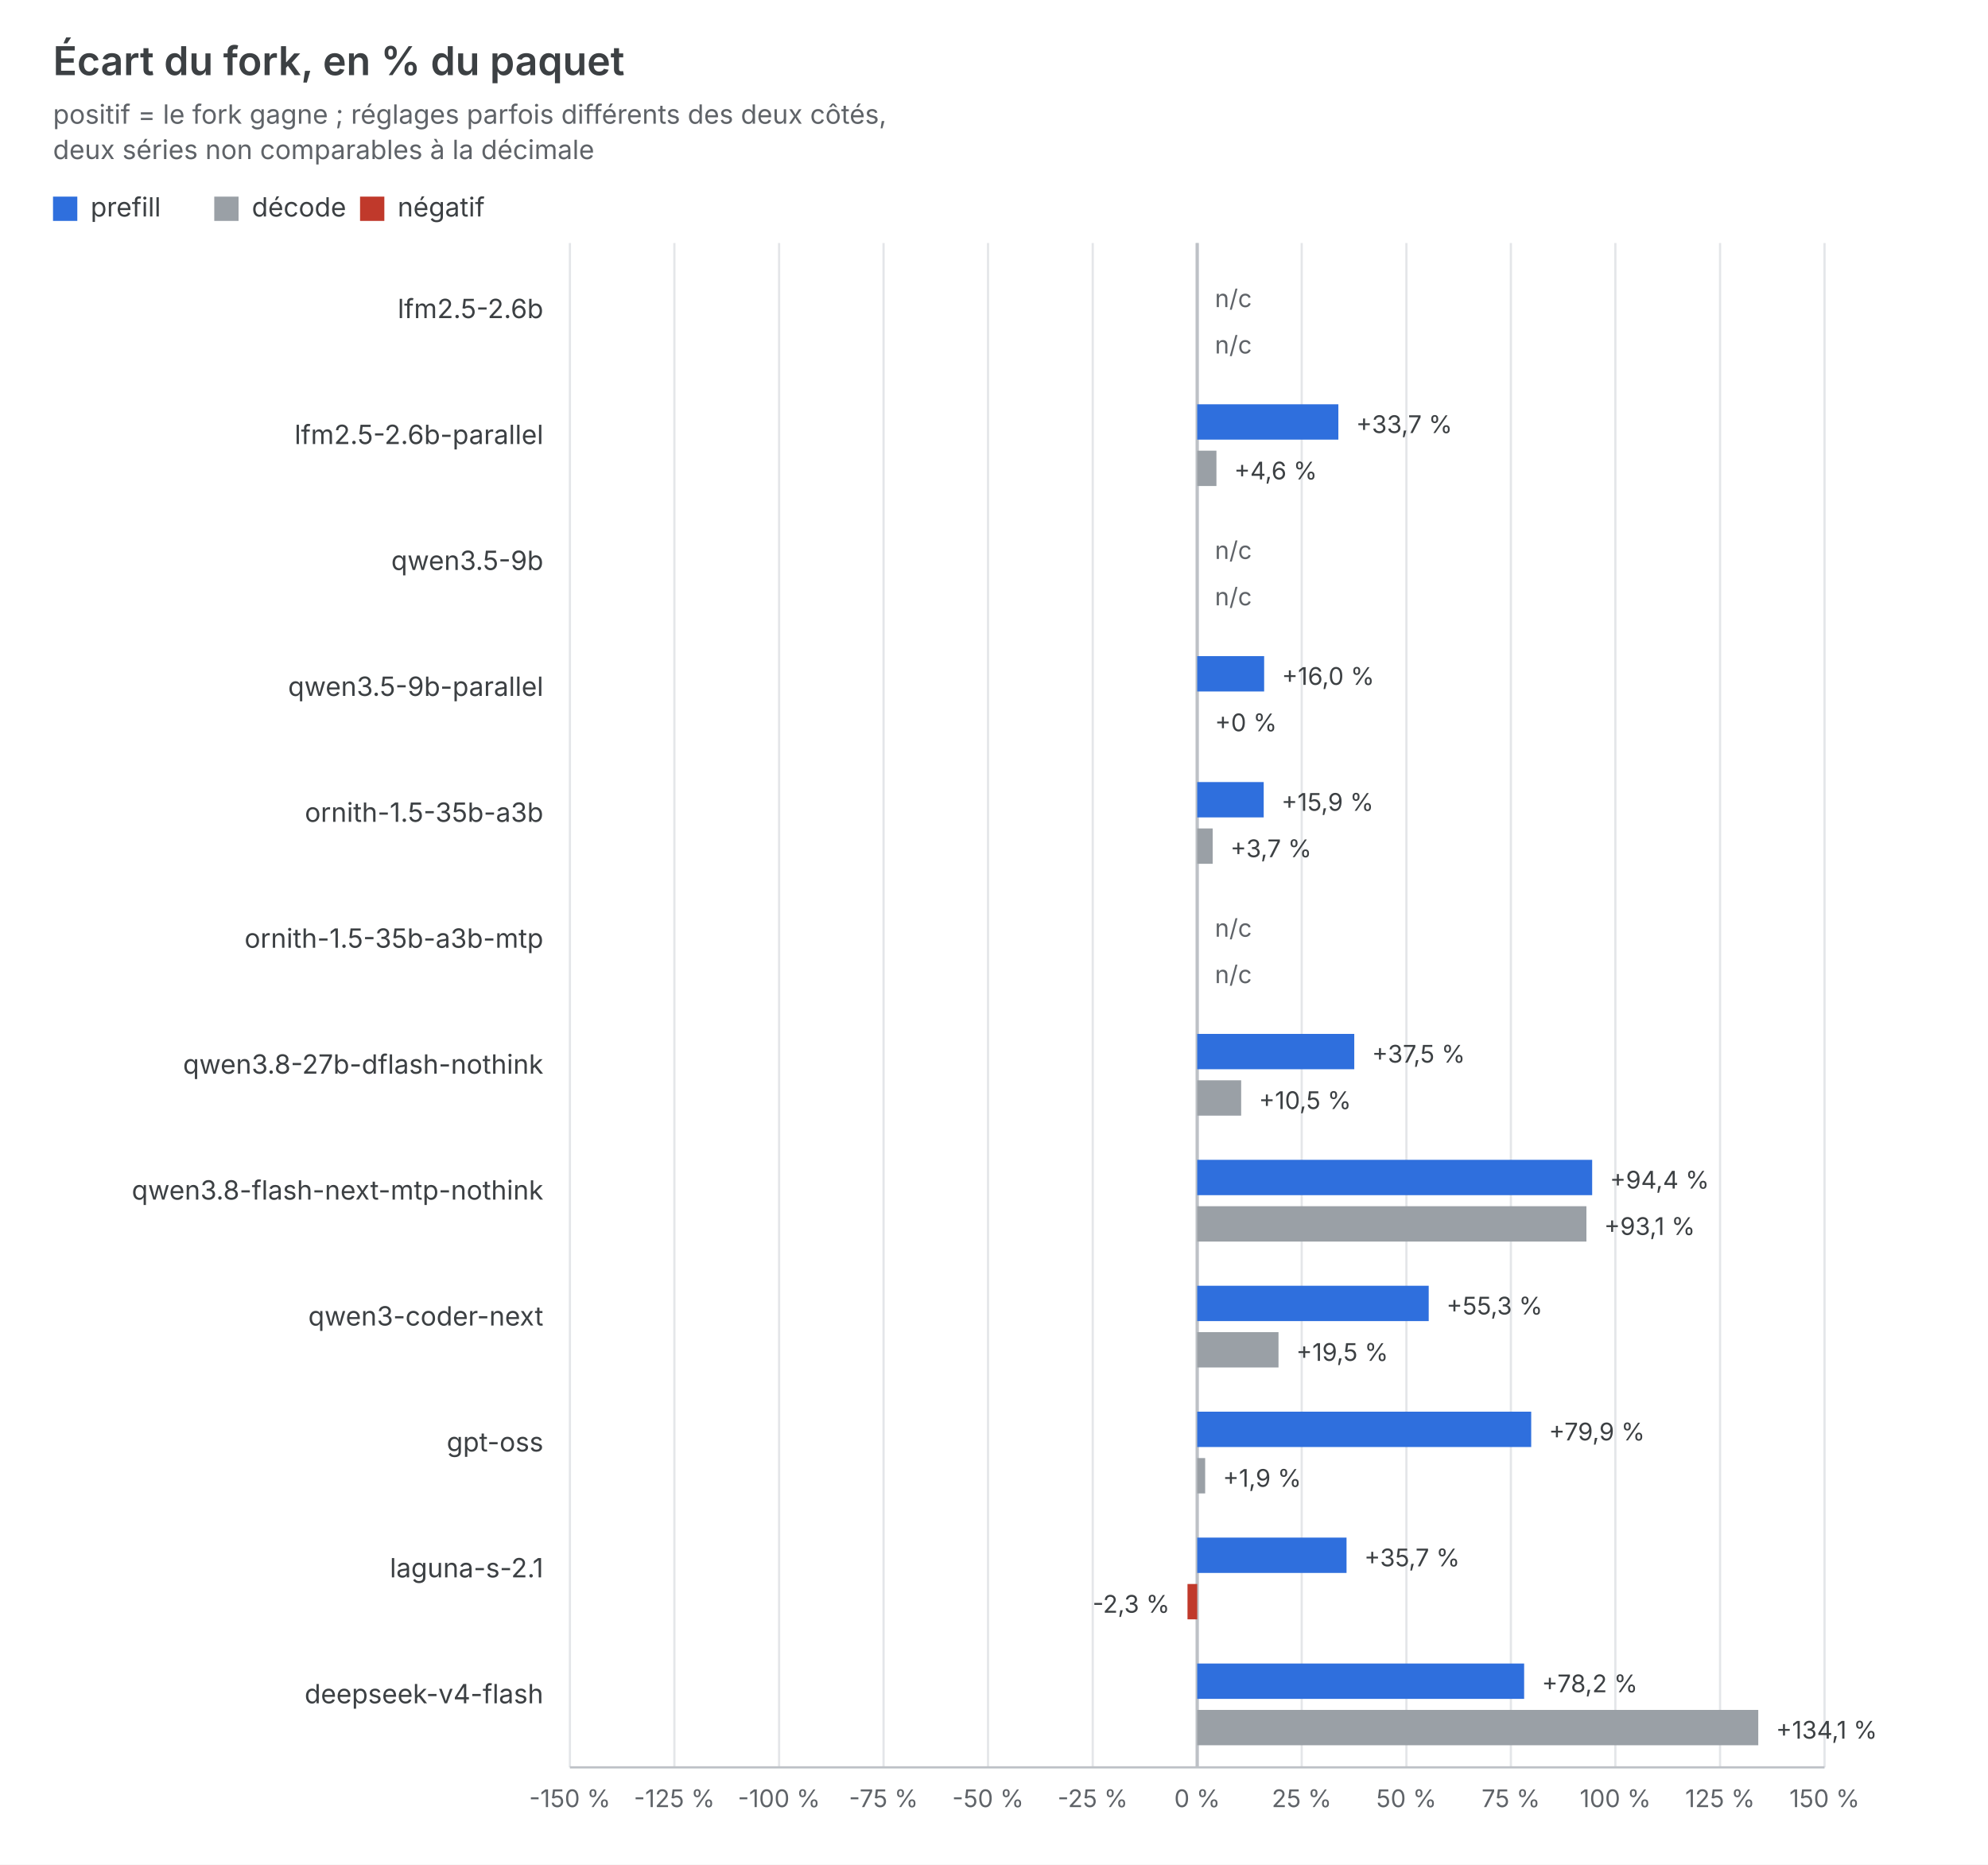
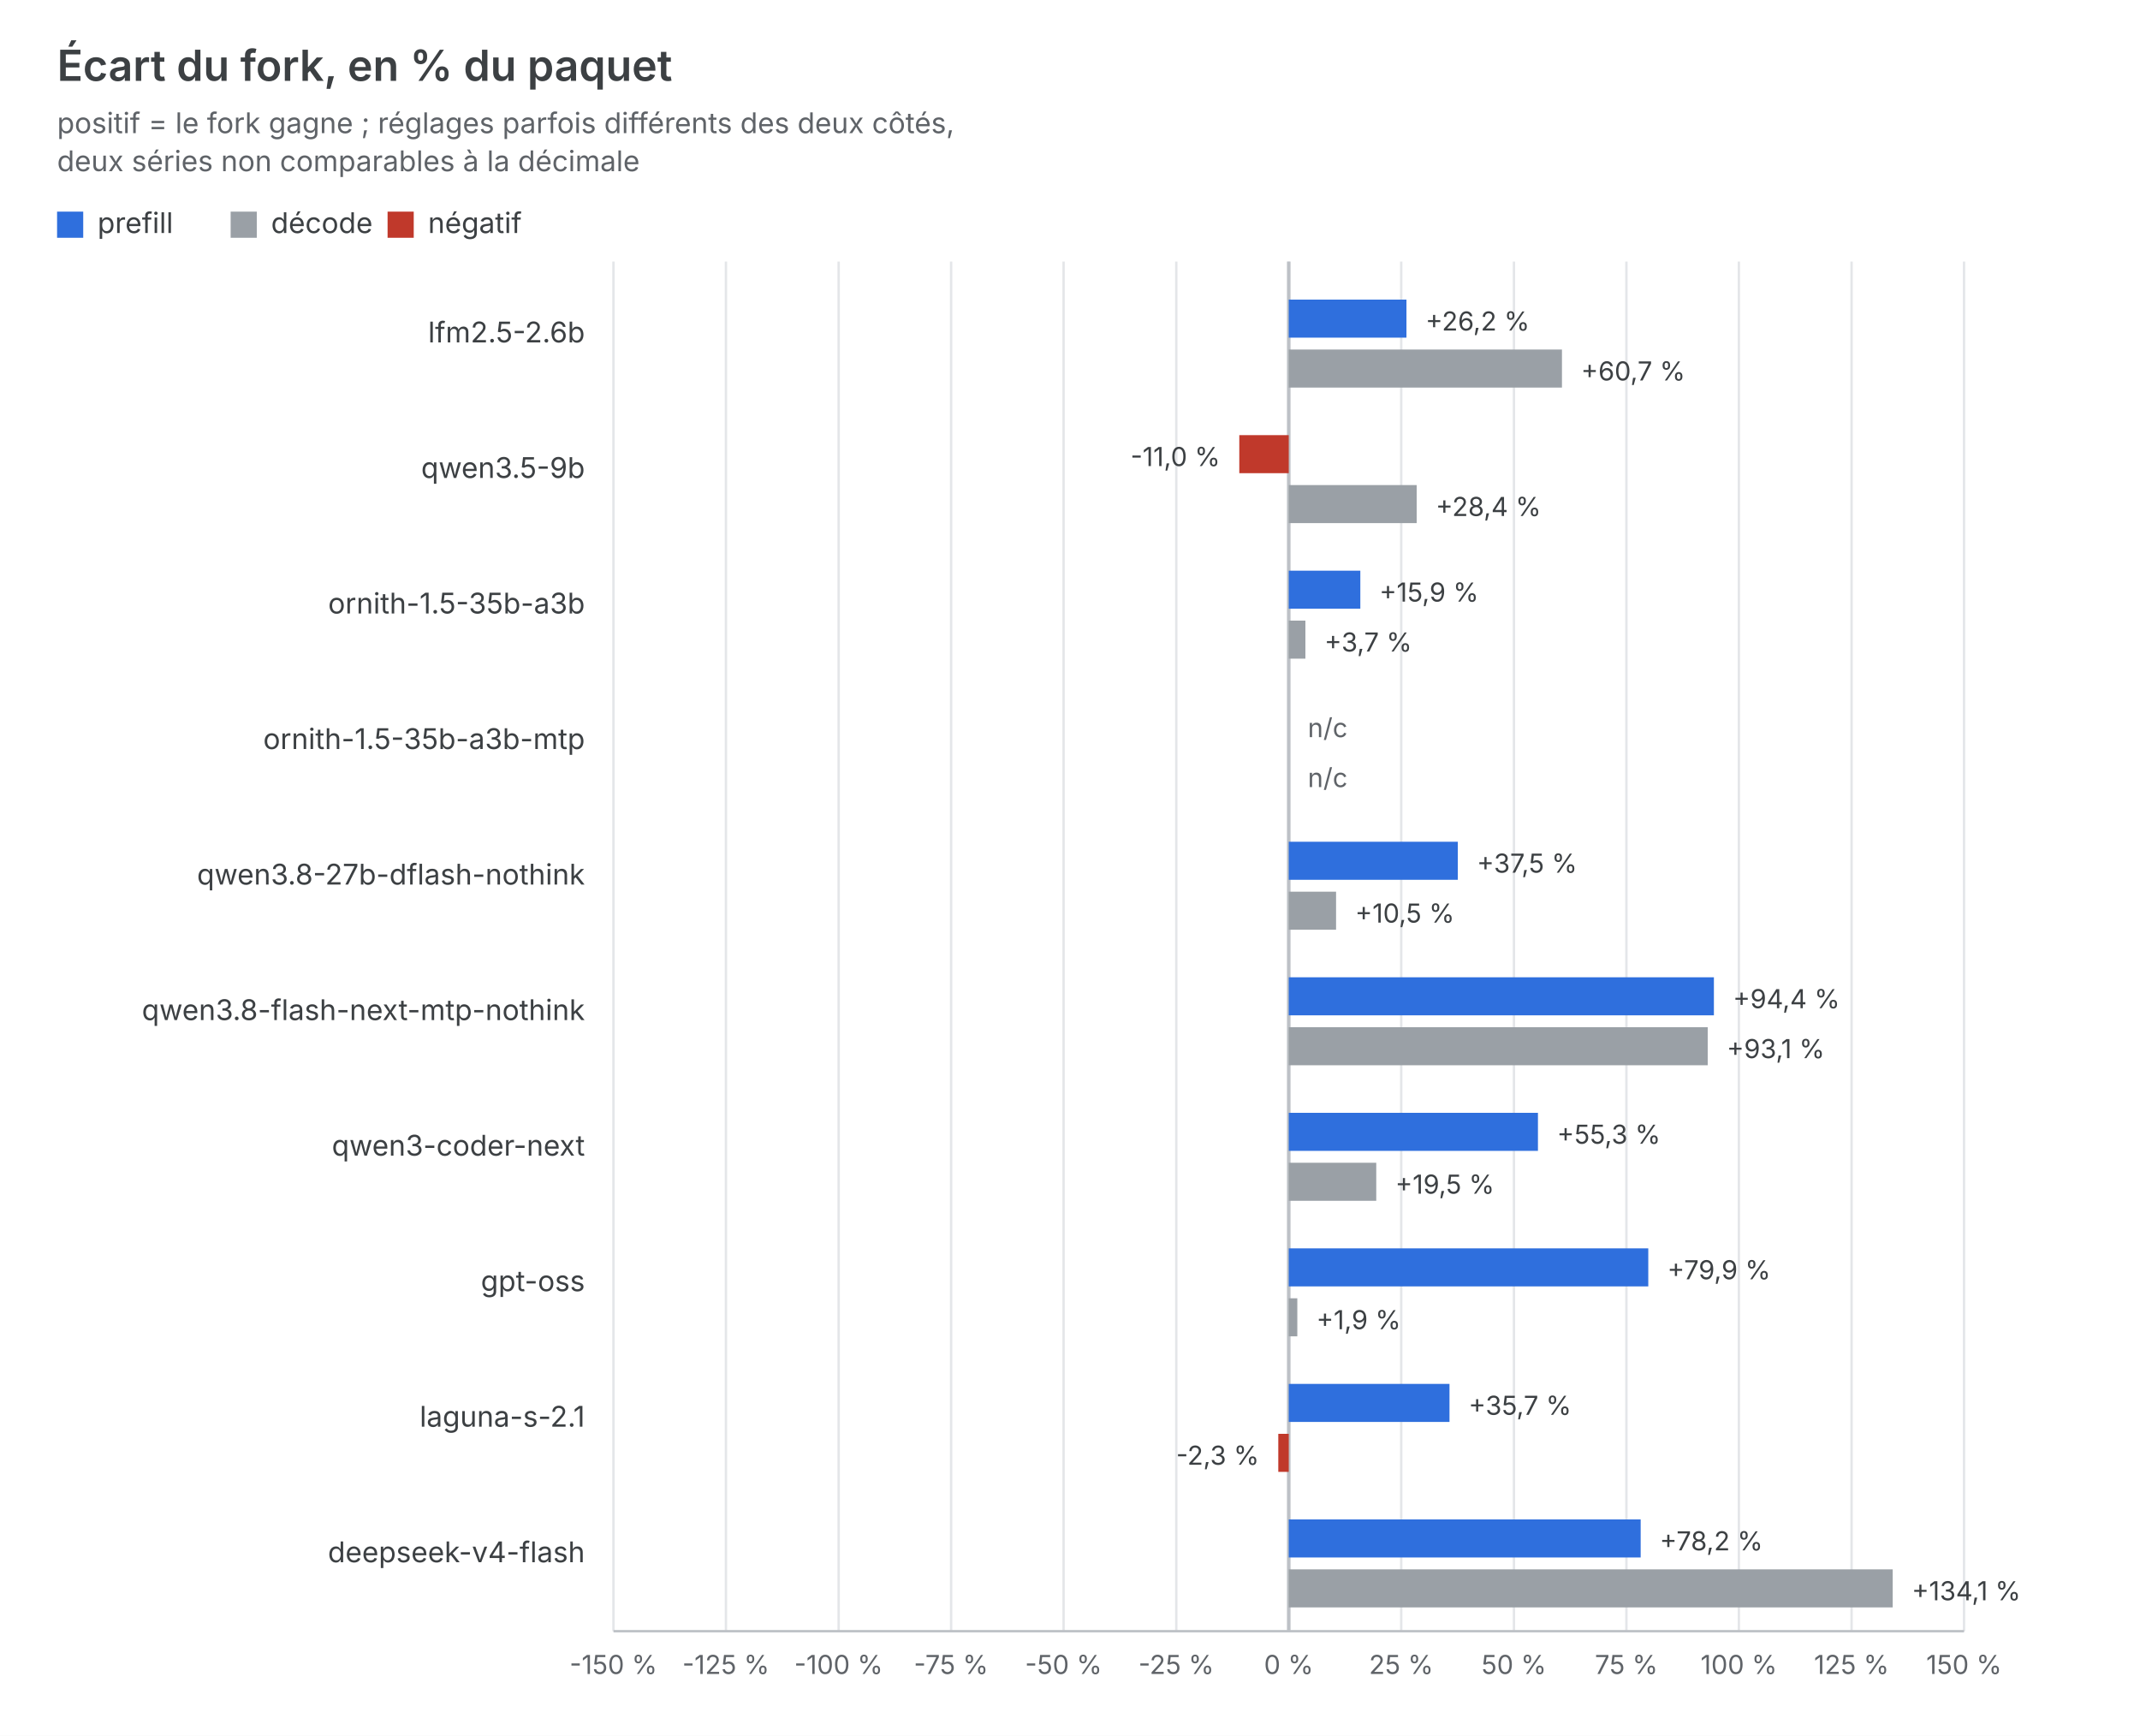
- <svg xmlns="http://www.w3.org/2000/svg" width="900" height="844" viewBox="0 0 900 844" role="img" aria-label="Écart du fork, en % du paquet">
-   <rect x="0" y="0" width="900" height="844" fill="#ffffff" />
+ <svg xmlns="http://www.w3.org/2000/svg" width="900" height="730" viewBox="0 0 900 730" role="img" aria-label="Écart du fork, en % du paquet">
+   <rect x="0" y="0" width="900" height="730" fill="#ffffff" />
  <text x="24.0" y="34.0" font-family="Inter, Helvetica, Arial, sans-serif" font-size="18" fill="#3c4043" text-anchor="start" font-weight="600">Écart du fork, en % du paquet</text>
  <text x="24.0" y="56.0" font-family="Inter, Helvetica, Arial, sans-serif" font-size="12" fill="#5f6368" text-anchor="start">positif = le fork gagne ; réglages parfois différents des deux côtés,</text>
  <text x="24.0" y="72.0" font-family="Inter, Helvetica, Arial, sans-serif" font-size="12" fill="#5f6368" text-anchor="start">deux séries non comparables à la décimale</text>
  <rect x="24.0" y="89.0" width="11" height="11" fill="#2f6fdd" />
  <text x="41.0" y="98.0" font-family="Inter, Helvetica, Arial, sans-serif" font-size="12" fill="#3c4043" text-anchor="start">prefill</text>
  <rect x="97.0" y="89.0" width="11" height="11" fill="#9aa0a6" />
  <text x="114.0" y="98.0" font-family="Inter, Helvetica, Arial, sans-serif" font-size="12" fill="#3c4043" text-anchor="start">décode</text>
  <rect x="163.0" y="89.0" width="11" height="11" fill="#c0392b" />
  <text x="180.0" y="98.0" font-family="Inter, Helvetica, Arial, sans-serif" font-size="12" fill="#3c4043" text-anchor="start">négatif</text>
-   <line x1="258.0" y1="110.0" x2="258.0" y2="800.0" stroke="#e4e6e9" stroke-width="1.0" />
-   <text x="258.0" y="818.0" font-family="Inter, Helvetica, Arial, sans-serif" font-size="11" fill="#5f6368" text-anchor="middle">-150 %</text>
-   <line x1="305.3" y1="110.0" x2="305.3" y2="800.0" stroke="#e4e6e9" stroke-width="1.0" />
-   <text x="305.3" y="818.0" font-family="Inter, Helvetica, Arial, sans-serif" font-size="11" fill="#5f6368" text-anchor="middle">-125 %</text>
-   <line x1="352.7" y1="110.0" x2="352.7" y2="800.0" stroke="#e4e6e9" stroke-width="1.0" />
-   <text x="352.7" y="818.0" font-family="Inter, Helvetica, Arial, sans-serif" font-size="11" fill="#5f6368" text-anchor="middle">-100 %</text>
-   <line x1="400.0" y1="110.0" x2="400.0" y2="800.0" stroke="#e4e6e9" stroke-width="1.0" />
-   <text x="400.0" y="818.0" font-family="Inter, Helvetica, Arial, sans-serif" font-size="11" fill="#5f6368" text-anchor="middle">-75 %</text>
-   <line x1="447.3" y1="110.0" x2="447.3" y2="800.0" stroke="#e4e6e9" stroke-width="1.0" />
-   <text x="447.3" y="818.0" font-family="Inter, Helvetica, Arial, sans-serif" font-size="11" fill="#5f6368" text-anchor="middle">-50 %</text>
-   <line x1="494.7" y1="110.0" x2="494.7" y2="800.0" stroke="#e4e6e9" stroke-width="1.0" />
-   <text x="494.7" y="818.0" font-family="Inter, Helvetica, Arial, sans-serif" font-size="11" fill="#5f6368" text-anchor="middle">-25 %</text>
-   <line x1="542.0" y1="110.0" x2="542.0" y2="800.0" stroke="#e4e6e9" stroke-width="1.0" />
-   <text x="542.0" y="818.0" font-family="Inter, Helvetica, Arial, sans-serif" font-size="11" fill="#5f6368" text-anchor="middle">0 %</text>
-   <line x1="589.3" y1="110.0" x2="589.3" y2="800.0" stroke="#e4e6e9" stroke-width="1.0" />
-   <text x="589.3" y="818.0" font-family="Inter, Helvetica, Arial, sans-serif" font-size="11" fill="#5f6368" text-anchor="middle">25 %</text>
-   <line x1="636.7" y1="110.0" x2="636.7" y2="800.0" stroke="#e4e6e9" stroke-width="1.0" />
-   <text x="636.7" y="818.0" font-family="Inter, Helvetica, Arial, sans-serif" font-size="11" fill="#5f6368" text-anchor="middle">50 %</text>
-   <line x1="684.0" y1="110.0" x2="684.0" y2="800.0" stroke="#e4e6e9" stroke-width="1.0" />
-   <text x="684.0" y="818.0" font-family="Inter, Helvetica, Arial, sans-serif" font-size="11" fill="#5f6368" text-anchor="middle">75 %</text>
-   <line x1="731.3" y1="110.0" x2="731.3" y2="800.0" stroke="#e4e6e9" stroke-width="1.0" />
-   <text x="731.3" y="818.0" font-family="Inter, Helvetica, Arial, sans-serif" font-size="11" fill="#5f6368" text-anchor="middle">100 %</text>
-   <line x1="778.7" y1="110.0" x2="778.7" y2="800.0" stroke="#e4e6e9" stroke-width="1.0" />
-   <text x="778.7" y="818.0" font-family="Inter, Helvetica, Arial, sans-serif" font-size="11" fill="#5f6368" text-anchor="middle">125 %</text>
-   <line x1="826.0" y1="110.0" x2="826.0" y2="800.0" stroke="#e4e6e9" stroke-width="1.0" />
-   <text x="826.0" y="818.0" font-family="Inter, Helvetica, Arial, sans-serif" font-size="11" fill="#5f6368" text-anchor="middle">150 %</text>
-   <line x1="258.0" y1="800.0" x2="826.0" y2="800.0" stroke="#bdc1c6" stroke-width="1.0" />
-   <line x1="542.0" y1="110.0" x2="542.0" y2="800.0" stroke="#bdc1c6" stroke-width="1.5" />
+   <line x1="258.0" y1="110.0" x2="258.0" y2="686.0" stroke="#e4e6e9" stroke-width="1.0" />
+   <text x="258.0" y="704.0" font-family="Inter, Helvetica, Arial, sans-serif" font-size="11" fill="#5f6368" text-anchor="middle">-150 %</text>
+   <line x1="305.3" y1="110.0" x2="305.3" y2="686.0" stroke="#e4e6e9" stroke-width="1.0" />
+   <text x="305.3" y="704.0" font-family="Inter, Helvetica, Arial, sans-serif" font-size="11" fill="#5f6368" text-anchor="middle">-125 %</text>
+   <line x1="352.7" y1="110.0" x2="352.7" y2="686.0" stroke="#e4e6e9" stroke-width="1.0" />
+   <text x="352.7" y="704.0" font-family="Inter, Helvetica, Arial, sans-serif" font-size="11" fill="#5f6368" text-anchor="middle">-100 %</text>
+   <line x1="400.0" y1="110.0" x2="400.0" y2="686.0" stroke="#e4e6e9" stroke-width="1.0" />
+   <text x="400.0" y="704.0" font-family="Inter, Helvetica, Arial, sans-serif" font-size="11" fill="#5f6368" text-anchor="middle">-75 %</text>
+   <line x1="447.3" y1="110.0" x2="447.3" y2="686.0" stroke="#e4e6e9" stroke-width="1.0" />
+   <text x="447.3" y="704.0" font-family="Inter, Helvetica, Arial, sans-serif" font-size="11" fill="#5f6368" text-anchor="middle">-50 %</text>
+   <line x1="494.7" y1="110.0" x2="494.7" y2="686.0" stroke="#e4e6e9" stroke-width="1.0" />
+   <text x="494.7" y="704.0" font-family="Inter, Helvetica, Arial, sans-serif" font-size="11" fill="#5f6368" text-anchor="middle">-25 %</text>
+   <line x1="542.0" y1="110.0" x2="542.0" y2="686.0" stroke="#e4e6e9" stroke-width="1.0" />
+   <text x="542.0" y="704.0" font-family="Inter, Helvetica, Arial, sans-serif" font-size="11" fill="#5f6368" text-anchor="middle">0 %</text>
+   <line x1="589.3" y1="110.0" x2="589.3" y2="686.0" stroke="#e4e6e9" stroke-width="1.0" />
+   <text x="589.3" y="704.0" font-family="Inter, Helvetica, Arial, sans-serif" font-size="11" fill="#5f6368" text-anchor="middle">25 %</text>
+   <line x1="636.7" y1="110.0" x2="636.7" y2="686.0" stroke="#e4e6e9" stroke-width="1.0" />
+   <text x="636.7" y="704.0" font-family="Inter, Helvetica, Arial, sans-serif" font-size="11" fill="#5f6368" text-anchor="middle">50 %</text>
+   <line x1="684.0" y1="110.0" x2="684.0" y2="686.0" stroke="#e4e6e9" stroke-width="1.0" />
+   <text x="684.0" y="704.0" font-family="Inter, Helvetica, Arial, sans-serif" font-size="11" fill="#5f6368" text-anchor="middle">75 %</text>
+   <line x1="731.3" y1="110.0" x2="731.3" y2="686.0" stroke="#e4e6e9" stroke-width="1.0" />
+   <text x="731.3" y="704.0" font-family="Inter, Helvetica, Arial, sans-serif" font-size="11" fill="#5f6368" text-anchor="middle">100 %</text>
+   <line x1="778.7" y1="110.0" x2="778.7" y2="686.0" stroke="#e4e6e9" stroke-width="1.0" />
+   <text x="778.7" y="704.0" font-family="Inter, Helvetica, Arial, sans-serif" font-size="11" fill="#5f6368" text-anchor="middle">125 %</text>
+   <line x1="826.0" y1="110.0" x2="826.0" y2="686.0" stroke="#e4e6e9" stroke-width="1.0" />
+   <text x="826.0" y="704.0" font-family="Inter, Helvetica, Arial, sans-serif" font-size="11" fill="#5f6368" text-anchor="middle">150 %</text>
+   <line x1="258.0" y1="686.0" x2="826.0" y2="686.0" stroke="#bdc1c6" stroke-width="1.0" />
+   <line x1="542.0" y1="110.0" x2="542.0" y2="686.0" stroke="#bdc1c6" stroke-width="1.5" />
  <text x="246.0" y="144.0" font-family="Inter, Helvetica, Arial, sans-serif" font-size="12" fill="#3c4043" text-anchor="end">lfm2.5-2.6b</text>
-   <text x="550.0" y="139.0" font-family="Inter, Helvetica, Arial, sans-serif" font-size="11" fill="#5f6368" text-anchor="start">n/c</text>
-   <text x="550.0" y="160.0" font-family="Inter, Helvetica, Arial, sans-serif" font-size="11" fill="#5f6368" text-anchor="start">n/c</text>
-   <text x="246.0" y="201.0" font-family="Inter, Helvetica, Arial, sans-serif" font-size="12" fill="#3c4043" text-anchor="end">lfm2.5-2.6b-parallel</text>
-   <rect x="542.0" y="183.0" width="63.9" height="16.0" fill="#2f6fdd" />
-   <text x="613.9" y="196.0" font-family="Inter, Helvetica, Arial, sans-serif" font-size="11" fill="#3c4043" text-anchor="start">+33,7 %</text>
-   <rect x="542.0" y="204.0" width="8.7" height="16.0" fill="#9aa0a6" />
-   <text x="558.7" y="217.0" font-family="Inter, Helvetica, Arial, sans-serif" font-size="11" fill="#3c4043" text-anchor="start">+4,6 %</text>
-   <text x="246.0" y="258.0" font-family="Inter, Helvetica, Arial, sans-serif" font-size="12" fill="#3c4043" text-anchor="end">qwen3.5-9b</text>
-   <text x="550.0" y="253.0" font-family="Inter, Helvetica, Arial, sans-serif" font-size="11" fill="#5f6368" text-anchor="start">n/c</text>
-   <text x="550.0" y="274.0" font-family="Inter, Helvetica, Arial, sans-serif" font-size="11" fill="#5f6368" text-anchor="start">n/c</text>
-   <text x="246.0" y="315.0" font-family="Inter, Helvetica, Arial, sans-serif" font-size="12" fill="#3c4043" text-anchor="end">qwen3.5-9b-parallel</text>
-   <rect x="542.0" y="297.0" width="30.3" height="16.0" fill="#2f6fdd" />
-   <text x="580.3" y="310.0" font-family="Inter, Helvetica, Arial, sans-serif" font-size="11" fill="#3c4043" text-anchor="start">+16,0 %</text>
-   <rect x="542.0" y="318.0" width="0.0" height="16.0" fill="#9aa0a6" />
-   <text x="550.0" y="331.0" font-family="Inter, Helvetica, Arial, sans-serif" font-size="11" fill="#3c4043" text-anchor="start">+0 %</text>
-   <text x="246.0" y="372.0" font-family="Inter, Helvetica, Arial, sans-serif" font-size="12" fill="#3c4043" text-anchor="end">ornith-1.5-35b-a3b</text>
-   <rect x="542.0" y="354.0" width="30.1" height="16.0" fill="#2f6fdd" />
-   <text x="580.1" y="367.0" font-family="Inter, Helvetica, Arial, sans-serif" font-size="11" fill="#3c4043" text-anchor="start">+15,9 %</text>
-   <rect x="542.0" y="375.0" width="7.0" height="16.0" fill="#9aa0a6" />
-   <text x="557.0" y="388.0" font-family="Inter, Helvetica, Arial, sans-serif" font-size="11" fill="#3c4043" text-anchor="start">+3,7 %</text>
-   <text x="246.0" y="429.0" font-family="Inter, Helvetica, Arial, sans-serif" font-size="12" fill="#3c4043" text-anchor="end">ornith-1.5-35b-a3b-mtp</text>
-   <text x="550.0" y="424.0" font-family="Inter, Helvetica, Arial, sans-serif" font-size="11" fill="#5f6368" text-anchor="start">n/c</text>
-   <text x="550.0" y="445.0" font-family="Inter, Helvetica, Arial, sans-serif" font-size="11" fill="#5f6368" text-anchor="start">n/c</text>
-   <text x="246.0" y="486.0" font-family="Inter, Helvetica, Arial, sans-serif" font-size="12" fill="#3c4043" text-anchor="end">qwen3.8-27b-dflash-nothink</text>
-   <rect x="542.0" y="468.0" width="71.1" height="16.0" fill="#2f6fdd" />
-   <text x="621.1" y="481.0" font-family="Inter, Helvetica, Arial, sans-serif" font-size="11" fill="#3c4043" text-anchor="start">+37,5 %</text>
-   <rect x="542.0" y="489.0" width="19.9" height="16.0" fill="#9aa0a6" />
-   <text x="569.9" y="502.0" font-family="Inter, Helvetica, Arial, sans-serif" font-size="11" fill="#3c4043" text-anchor="start">+10,5 %</text>
-   <text x="246.0" y="543.0" font-family="Inter, Helvetica, Arial, sans-serif" font-size="12" fill="#3c4043" text-anchor="end">qwen3.8-flash-next-mtp-nothink</text>
-   <rect x="542.0" y="525.0" width="178.8" height="16.0" fill="#2f6fdd" />
-   <text x="728.8" y="538.0" font-family="Inter, Helvetica, Arial, sans-serif" font-size="11" fill="#3c4043" text-anchor="start">+94,4 %</text>
-   <rect x="542.0" y="546.0" width="176.2" height="16.0" fill="#9aa0a6" />
-   <text x="726.2" y="559.0" font-family="Inter, Helvetica, Arial, sans-serif" font-size="11" fill="#3c4043" text-anchor="start">+93,1 %</text>
-   <text x="246.0" y="600.0" font-family="Inter, Helvetica, Arial, sans-serif" font-size="12" fill="#3c4043" text-anchor="end">qwen3-coder-next</text>
-   <rect x="542.0" y="582.0" width="104.8" height="16.0" fill="#2f6fdd" />
-   <text x="654.8" y="595.0" font-family="Inter, Helvetica, Arial, sans-serif" font-size="11" fill="#3c4043" text-anchor="start">+55,3 %</text>
-   <rect x="542.0" y="603.0" width="36.8" height="16.0" fill="#9aa0a6" />
-   <text x="586.8" y="616.0" font-family="Inter, Helvetica, Arial, sans-serif" font-size="11" fill="#3c4043" text-anchor="start">+19,5 %</text>
-   <text x="246.0" y="657.0" font-family="Inter, Helvetica, Arial, sans-serif" font-size="12" fill="#3c4043" text-anchor="end">gpt-oss</text>
-   <rect x="542.0" y="639.0" width="151.2" height="16.0" fill="#2f6fdd" />
-   <text x="701.2" y="652.0" font-family="Inter, Helvetica, Arial, sans-serif" font-size="11" fill="#3c4043" text-anchor="start">+79,9 %</text>
-   <rect x="542.0" y="660.0" width="3.6" height="16.0" fill="#9aa0a6" />
-   <text x="553.6" y="673.0" font-family="Inter, Helvetica, Arial, sans-serif" font-size="11" fill="#3c4043" text-anchor="start">+1,9 %</text>
-   <text x="246.0" y="714.0" font-family="Inter, Helvetica, Arial, sans-serif" font-size="12" fill="#3c4043" text-anchor="end">laguna-s-2.1</text>
-   <rect x="542.0" y="696.0" width="67.6" height="16.0" fill="#2f6fdd" />
-   <text x="617.6" y="709.0" font-family="Inter, Helvetica, Arial, sans-serif" font-size="11" fill="#3c4043" text-anchor="start">+35,7 %</text>
-   <rect x="537.6" y="717.0" width="4.4" height="16.0" fill="#c0392b" />
-   <text x="529.6" y="730.0" font-family="Inter, Helvetica, Arial, sans-serif" font-size="11" fill="#3c4043" text-anchor="end">-2,3 %</text>
-   <text x="246.0" y="771.0" font-family="Inter, Helvetica, Arial, sans-serif" font-size="12" fill="#3c4043" text-anchor="end">deepseek-v4-flash</text>
-   <rect x="542.0" y="753.0" width="148.0" height="16.0" fill="#2f6fdd" />
-   <text x="698.0" y="766.0" font-family="Inter, Helvetica, Arial, sans-serif" font-size="11" fill="#3c4043" text-anchor="start">+78,2 %</text>
-   <rect x="542.0" y="774.0" width="254.0" height="16.0" fill="#9aa0a6" />
-   <text x="804.0" y="787.0" font-family="Inter, Helvetica, Arial, sans-serif" font-size="11" fill="#3c4043" text-anchor="start">+134,1 %</text>
+   <rect x="542.0" y="126.0" width="49.5" height="16.0" fill="#2f6fdd" />
+   <text x="599.5" y="139.0" font-family="Inter, Helvetica, Arial, sans-serif" font-size="11" fill="#3c4043" text-anchor="start">+26,2 %</text>
+   <rect x="542.0" y="147.0" width="114.9" height="16.0" fill="#9aa0a6" />
+   <text x="664.9" y="160.0" font-family="Inter, Helvetica, Arial, sans-serif" font-size="11" fill="#3c4043" text-anchor="start">+60,7 %</text>
+   <text x="246.0" y="201.0" font-family="Inter, Helvetica, Arial, sans-serif" font-size="12" fill="#3c4043" text-anchor="end">qwen3.5-9b</text>
+   <rect x="521.2" y="183.0" width="20.8" height="16.0" fill="#c0392b" />
+   <text x="513.2" y="196.0" font-family="Inter, Helvetica, Arial, sans-serif" font-size="11" fill="#3c4043" text-anchor="end">-11,0 %</text>
+   <rect x="542.0" y="204.0" width="53.8" height="16.0" fill="#9aa0a6" />
+   <text x="603.8" y="217.0" font-family="Inter, Helvetica, Arial, sans-serif" font-size="11" fill="#3c4043" text-anchor="start">+28,4 %</text>
+   <text x="246.0" y="258.0" font-family="Inter, Helvetica, Arial, sans-serif" font-size="12" fill="#3c4043" text-anchor="end">ornith-1.5-35b-a3b</text>
+   <rect x="542.0" y="240.0" width="30.1" height="16.0" fill="#2f6fdd" />
+   <text x="580.1" y="253.0" font-family="Inter, Helvetica, Arial, sans-serif" font-size="11" fill="#3c4043" text-anchor="start">+15,9 %</text>
+   <rect x="542.0" y="261.0" width="7.0" height="16.0" fill="#9aa0a6" />
+   <text x="557.0" y="274.0" font-family="Inter, Helvetica, Arial, sans-serif" font-size="11" fill="#3c4043" text-anchor="start">+3,7 %</text>
+   <text x="246.0" y="315.0" font-family="Inter, Helvetica, Arial, sans-serif" font-size="12" fill="#3c4043" text-anchor="end">ornith-1.5-35b-a3b-mtp</text>
+   <text x="550.0" y="310.0" font-family="Inter, Helvetica, Arial, sans-serif" font-size="11" fill="#5f6368" text-anchor="start">n/c</text>
+   <text x="550.0" y="331.0" font-family="Inter, Helvetica, Arial, sans-serif" font-size="11" fill="#5f6368" text-anchor="start">n/c</text>
+   <text x="246.0" y="372.0" font-family="Inter, Helvetica, Arial, sans-serif" font-size="12" fill="#3c4043" text-anchor="end">qwen3.8-27b-dflash-nothink</text>
+   <rect x="542.0" y="354.0" width="71.1" height="16.0" fill="#2f6fdd" />
+   <text x="621.1" y="367.0" font-family="Inter, Helvetica, Arial, sans-serif" font-size="11" fill="#3c4043" text-anchor="start">+37,5 %</text>
+   <rect x="542.0" y="375.0" width="19.9" height="16.0" fill="#9aa0a6" />
+   <text x="569.9" y="388.0" font-family="Inter, Helvetica, Arial, sans-serif" font-size="11" fill="#3c4043" text-anchor="start">+10,5 %</text>
+   <text x="246.0" y="429.0" font-family="Inter, Helvetica, Arial, sans-serif" font-size="12" fill="#3c4043" text-anchor="end">qwen3.8-flash-next-mtp-nothink</text>
+   <rect x="542.0" y="411.0" width="178.8" height="16.0" fill="#2f6fdd" />
+   <text x="728.8" y="424.0" font-family="Inter, Helvetica, Arial, sans-serif" font-size="11" fill="#3c4043" text-anchor="start">+94,4 %</text>
+   <rect x="542.0" y="432.0" width="176.2" height="16.0" fill="#9aa0a6" />
+   <text x="726.2" y="445.0" font-family="Inter, Helvetica, Arial, sans-serif" font-size="11" fill="#3c4043" text-anchor="start">+93,1 %</text>
+   <text x="246.0" y="486.0" font-family="Inter, Helvetica, Arial, sans-serif" font-size="12" fill="#3c4043" text-anchor="end">qwen3-coder-next</text>
+   <rect x="542.0" y="468.0" width="104.8" height="16.0" fill="#2f6fdd" />
+   <text x="654.8" y="481.0" font-family="Inter, Helvetica, Arial, sans-serif" font-size="11" fill="#3c4043" text-anchor="start">+55,3 %</text>
+   <rect x="542.0" y="489.0" width="36.8" height="16.0" fill="#9aa0a6" />
+   <text x="586.8" y="502.0" font-family="Inter, Helvetica, Arial, sans-serif" font-size="11" fill="#3c4043" text-anchor="start">+19,5 %</text>
+   <text x="246.0" y="543.0" font-family="Inter, Helvetica, Arial, sans-serif" font-size="12" fill="#3c4043" text-anchor="end">gpt-oss</text>
+   <rect x="542.0" y="525.0" width="151.2" height="16.0" fill="#2f6fdd" />
+   <text x="701.2" y="538.0" font-family="Inter, Helvetica, Arial, sans-serif" font-size="11" fill="#3c4043" text-anchor="start">+79,9 %</text>
+   <rect x="542.0" y="546.0" width="3.6" height="16.0" fill="#9aa0a6" />
+   <text x="553.6" y="559.0" font-family="Inter, Helvetica, Arial, sans-serif" font-size="11" fill="#3c4043" text-anchor="start">+1,9 %</text>
+   <text x="246.0" y="600.0" font-family="Inter, Helvetica, Arial, sans-serif" font-size="12" fill="#3c4043" text-anchor="end">laguna-s-2.1</text>
+   <rect x="542.0" y="582.0" width="67.6" height="16.0" fill="#2f6fdd" />
+   <text x="617.6" y="595.0" font-family="Inter, Helvetica, Arial, sans-serif" font-size="11" fill="#3c4043" text-anchor="start">+35,7 %</text>
+   <rect x="537.6" y="603.0" width="4.4" height="16.0" fill="#c0392b" />
+   <text x="529.6" y="616.0" font-family="Inter, Helvetica, Arial, sans-serif" font-size="11" fill="#3c4043" text-anchor="end">-2,3 %</text>
+   <text x="246.0" y="657.0" font-family="Inter, Helvetica, Arial, sans-serif" font-size="12" fill="#3c4043" text-anchor="end">deepseek-v4-flash</text>
+   <rect x="542.0" y="639.0" width="148.0" height="16.0" fill="#2f6fdd" />
+   <text x="698.0" y="652.0" font-family="Inter, Helvetica, Arial, sans-serif" font-size="11" fill="#3c4043" text-anchor="start">+78,2 %</text>
+   <rect x="542.0" y="660.0" width="254.0" height="16.0" fill="#9aa0a6" />
+   <text x="804.0" y="673.0" font-family="Inter, Helvetica, Arial, sans-serif" font-size="11" fill="#3c4043" text-anchor="start">+134,1 %</text>
</svg>
